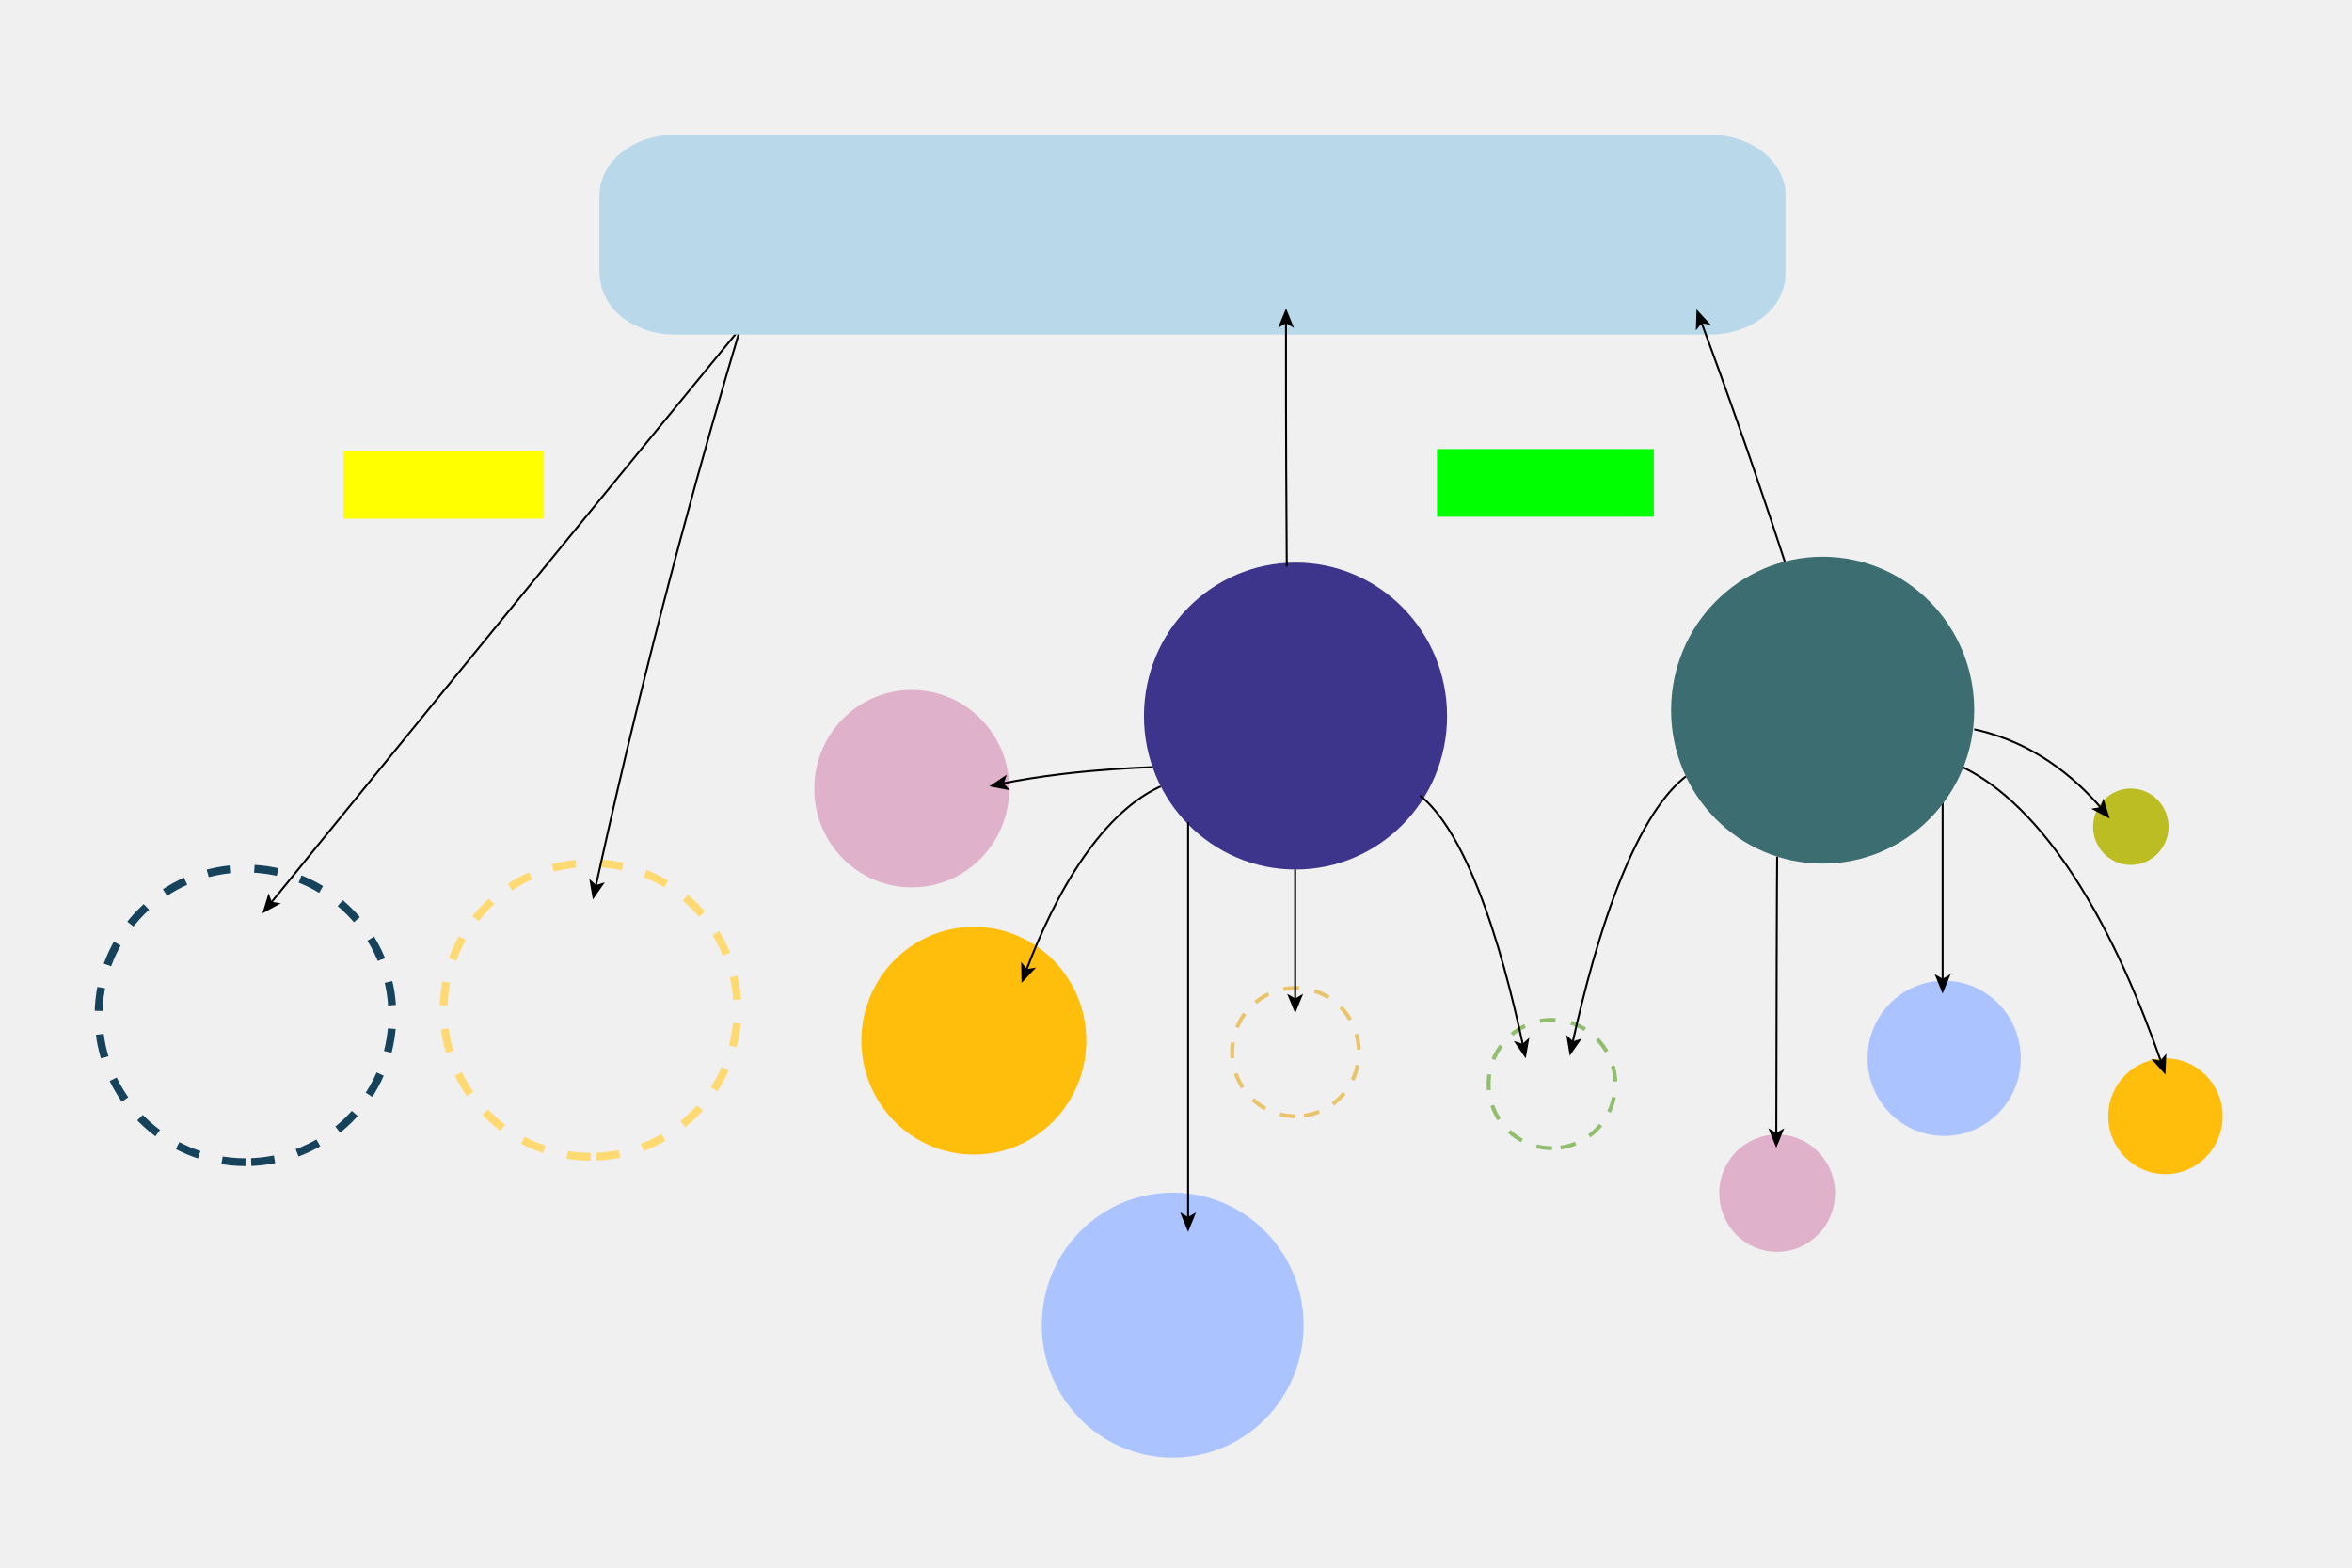
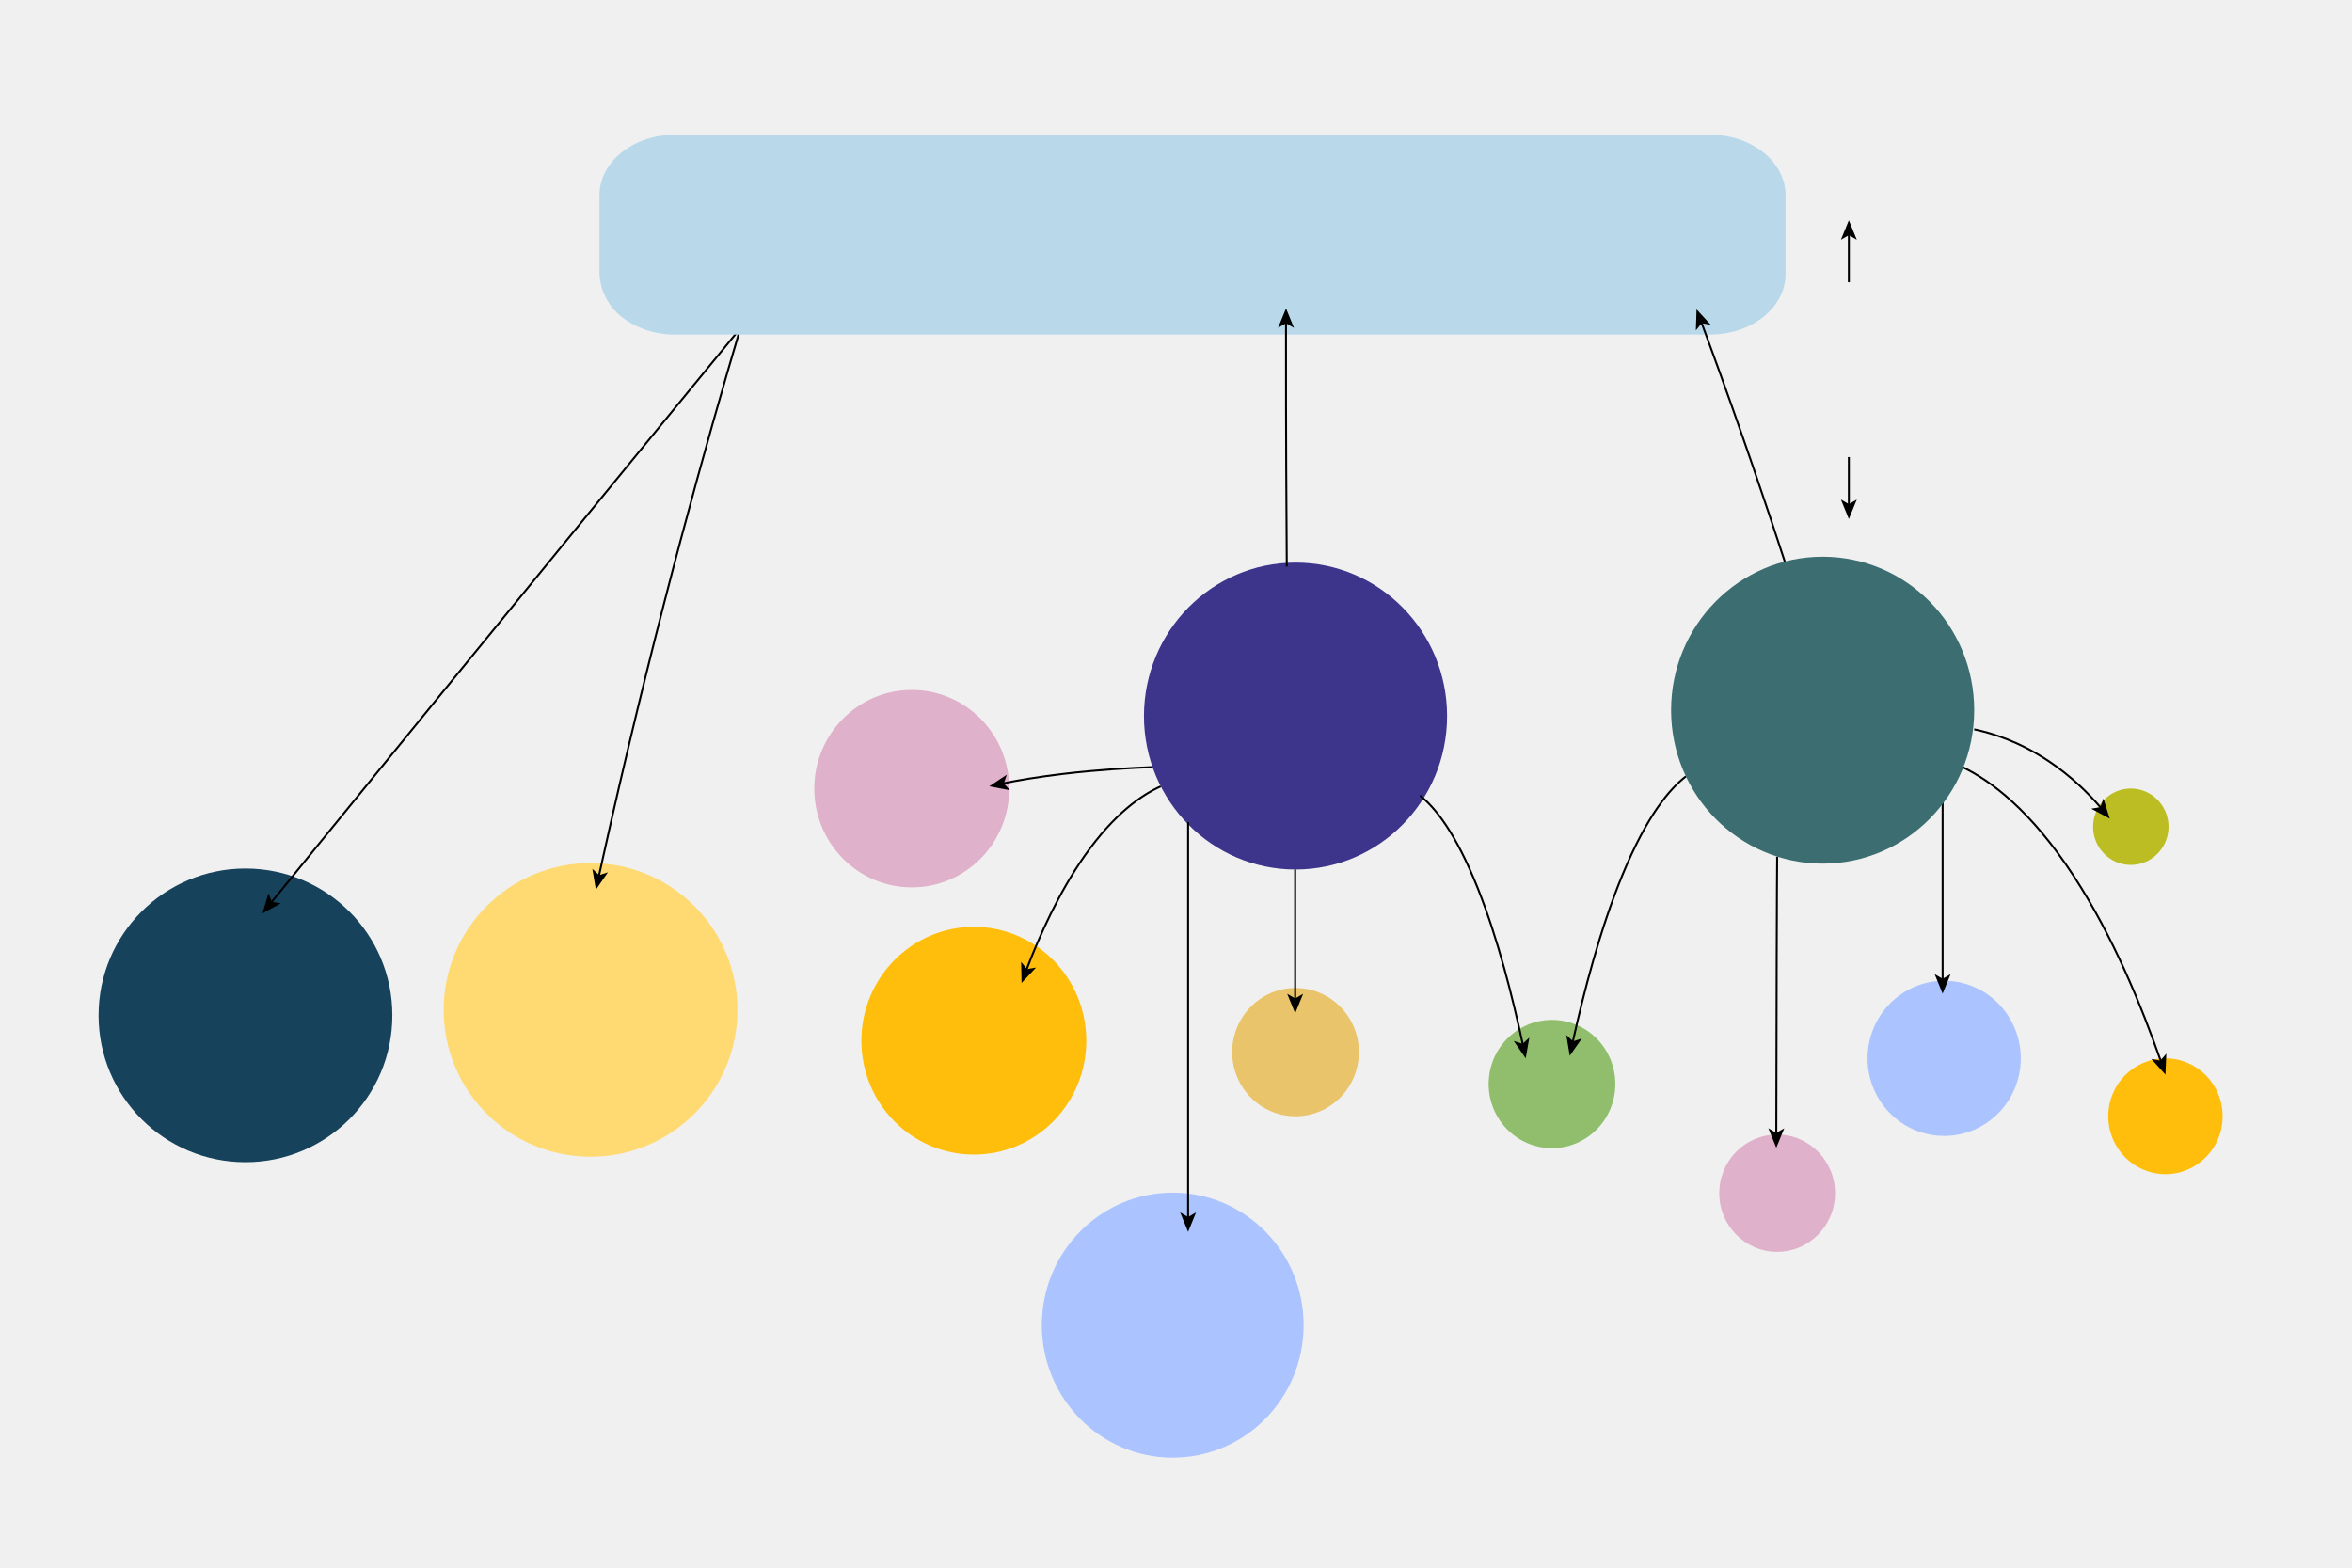
<svg xmlns="http://www.w3.org/2000/svg" id="g-ascri-Artboard_1-group2024-img" baseProfile="tiny" version="1.2" viewBox="0 0 1200 800">
  <g id="Caterpillar_Inc.">
-     <path id="p_717.3456713788878" d="M125.24,593.083c-41.386.007-74.942-33.538-74.949-74.924-.007-41.386,33.538-74.942,74.924-74.949h.025c41.386-.007,74.942,33.538,74.949,74.924.007,41.386-33.538,74.942-74.924,74.949h-.025Z" fill="none" stroke="#16425b" stroke-dasharray="12" stroke-miterlimit="10" stroke-width="4" />
+     <path id="p_717.3456713788878" d="M125.24,593.083c-41.386.007-74.942-33.538-74.949-74.924-.007-41.386,33.538-74.942,74.924-74.949h.025c41.386-.007,74.942,33.538,74.949,74.924.007,41.386-33.538,74.942-74.924,74.949h-.025Z" fill="#16425b" />
  </g>
  <g id="Caterpillar_Inc.1" data-name="Caterpillar_Inc.">
-     <path id="p_717.34567137888781" data-name="p_717.3456713788878" d="M301.307,590.298c-41.386.007-74.942-33.538-74.949-74.924-.007-41.386,33.538-74.942,74.924-74.949h.025c41.386-.007,74.942,33.538,74.949,74.924.007,41.386-33.538,74.942-74.924,74.949h-.025Z" fill="none" stroke="#ffd972" stroke-dasharray="12" stroke-miterlimit="10" stroke-width="4" />
+     <path id="p_717.34567137888781" data-name="p_717.3456713788878" d="M301.307,590.298c-41.386.007-74.942-33.538-74.949-74.924-.007-41.386,33.538-74.942,74.924-74.949h.025c41.386-.007,74.942,33.538,74.949,74.924.007,41.386-33.538,74.942-74.924,74.949h-.025Z" fill="#ffd972" />
  </g>
  <g>
    <path d="M378.499,166.577c-50.909,62.045-126.177,153.968-215.37,263.573-8.494,10.439-16.759,20.6-24.787,30.474" fill="none" stroke="#000" stroke-miterlimit="10" />
    <polygon points="133.889 466.103 137.012 455.819 138.677 460.216 143.32 460.949 133.889 466.103" />
  </g>
  <g>
-     <path d="M377.864,167.074c-18.004,60.046-43.108,149.296-67.542,256.719-2.206,9.697-4.318,19.157-6.341,28.37" fill="none" stroke="#000" stroke-miterlimit="10" />
-     <polygon points="302.473 459.06 300.666 448.465 304.122 451.653 308.602 450.231 302.473 459.06" />
+     <path d="M377.864,167.074c-17.562,59.022-42.09,146.736-66.117,252.269-2.159,9.484-4.229,18.736-6.212,27.749" fill="none" stroke="#000" stroke-miterlimit="10" />
+     <polygon points="304.024 453.988 302.221 443.393 305.675 446.582 310.156 445.162 304.024 453.988" />
  </g>
  <path d="M872.562,170.723H344.28c-3.039.018-7.626-.258-13.047-1.826-.198-.057-.805-.234-1.524-.471,0,0-7.094-2.305-12.606-6.752-10.138-8.18-11.109-18.868-11.257-21.848v-40.165c0-17.064,17.207-30.898,38.433-30.898h528.283c21.226,0,38.433,13.833,38.433,30.898v40.165c0,17.064-17.207,30.898-38.433,30.898Z" fill="#b9d9eb" />
  <g id="indirect">
    <g id="Columbia_University_Trust_U_x2F_W_E_Reussner__x28_2023_x29_">
      <path id="p_687.1397858804936" d="M660.98,443.717c-42.701.005-77.321-35.052-77.325-78.301-.005-43.249,34.608-78.313,77.309-78.318h.016c42.701-.005,77.321,35.052,77.325,78.301.005,43.249-34.608,78.313-77.309,78.318h-.016Z" fill="#3d348b" />
    </g>
    <g id="microsoft">
      <path id="p_949.2711291565297" d="M598.324,743.862c-36.877.008-66.778-30.264-66.786-67.614-.008-37.35,29.88-67.635,66.757-67.643h.029c36.877-.008,66.778,30.264,66.786,67.614.008,37.35-29.88,67.635-66.757,67.643h-.029Z" fill="#abc4ff" />
    </g>
    <g id="Alphabet">
      <path id="p_613.5263539744518" d="M496.857,589.197c-31.687,0-57.374-26.017-57.374-58.11s25.687-58.11,57.374-58.11,57.374,26.017,57.374,58.11-25.687,58.11-57.374,58.11Z" fill="#ffbe0b" />
    </g>
    <g id="Amazon">
      <path id="p_436.09559722526285" d="M465.193,452.842c-27.473,0-49.744-22.557-49.744-50.382s22.271-50.382,49.744-50.382,49.744,22.557,49.744,50.382-22.271,50.382-49.744,50.382Z" fill="#e0b1cb" />
    </g>
    <g id="microsoft_uw">
      <path id="p_716.642426038251" d="M991.918,579.678c-21.589,0-39.09-17.726-39.09-39.592s17.501-39.592,39.09-39.592,39.09,17.726,39.09,39.592-17.501,39.592-39.09,39.592Z" fill="#abc4ff" />
    </g>
    <g id="Amazon_uw">
      <path id="p_743.0202952505553" d="M906.715,638.826c-16.318,0-29.546-13.398-29.546-29.925s13.228-29.925,29.546-29.925,29.546,13.398,29.546,29.925-13.228,29.925-29.546,29.925Z" fill="#e0b1cb" />
    </g>
    <g id="Alphabet_uw">
      <path id="p_836.7981677895087" d="M1104.81,599.193c-16.116,0-29.181-13.233-29.181-29.556s13.065-29.556,29.181-29.556,29.181,13.233,29.181,29.556-13.065,29.556-29.181,29.556Z" fill="#ffbe0b" />
    </g>
    <g id="Booking">
      <path id="p_1012.1771434341059" d="M1087.146,441.388c-10.631,0-19.25-8.729-19.25-19.497s8.618-19.497,19.25-19.497,19.25,8.729,19.25,19.497-8.618,19.497-19.25,19.497Z" fill="#bcbd22" />
    </g>
    <g id="Raytheon">
-       <path id="p_1019.8498859454652" d="M660.98,569.638c-17.85,0-32.321-14.656-32.321-32.735s14.47-32.735,32.321-32.735,32.321,14.656,32.321,32.735-14.47,32.735-32.321,32.735Z" fill="none" stroke="#e9c46a" stroke-dasharray="8" stroke-miterlimit="10" stroke-width="2" />
+       <path id="p_1019.8498859454652" d="M660.98,569.638c-17.85,0-32.321-14.656-32.321-32.735s14.47-32.735,32.321-32.735,32.321,14.656,32.321,32.735-14.47,32.735-32.321,32.735Z" fill="#e9c46a" />
    </g>
    <g>
      <path d="M656.521,289.104c-.213-27.34-.441-67.813-.405-115.952.002-2.961.005-5.871.009-8.729" fill="none" stroke="#000" stroke-miterlimit="10" />
      <polygon points="656.137 157.365 660.189 167.32 656.127 164.953 652.059 167.309 656.137 157.365" />
    </g>
    <g>
      <path d="M910.995,287.765c-8.845-27.172-22.318-67.257-39.674-114.45-1.105-3.005-2.195-5.955-3.269-8.848" fill="none" stroke="#000" stroke-miterlimit="10" />
      <polygon points="865.589 157.852 872.859 165.768 868.227 164.967 865.236 168.594 865.589 157.852" />
    </g>
    <g id="Raytheon1" data-name="Raytheon">
-       <path id="p_1019.84988594546521" data-name="p_1019.8498859454652" d="M791.826,585.919c-17.85,0-32.321-14.656-32.321-32.735s14.47-32.735,32.321-32.735,32.321,14.656,32.321,32.735-14.47,32.735-32.321,32.735Z" fill="none" stroke="#90be6d" stroke-dasharray="8" stroke-miterlimit="10" stroke-width="2" />
+       <path id="p_1019.84988594546521" data-name="p_1019.8498859454652" d="M791.826,585.919c-17.85,0-32.321-14.656-32.321-32.735s14.47-32.735,32.321-32.735,32.321,14.656,32.321,32.735-14.47,32.735-32.321,32.735Z" fill="#90be6d" />
    </g>
    <g>
      <path d="M588.041,391.457c-11.339.428-27.774,1.348-45.7,3.481-12.923,1.537-23.089,3.285-30.712,4.831" fill="none" stroke="#000" stroke-miterlimit="10" />
      <polygon points="504.729 401.258 513.682 395.312 512.168 399.763 515.284 403.283 504.729 401.258" />
    </g>
    <g>
      <path d="M592.211,401.281c-9.664,4.384-23.671,13.797-38.949,35.625-13.074,18.678-22.838,40.388-29.595,58.072" fill="none" stroke="#000" stroke-miterlimit="10" />
      <polygon points="521.206 501.593 520.99 490.847 523.935 494.512 528.576 493.77 521.206 501.593" />
    </g>
    <g>
      <path d="M724.56,406.024c7.331,5.859,17.956,18.439,29.545,47.611,10.189,25.647,17.728,55.571,22.866,79.542" fill="none" stroke="#000" stroke-miterlimit="10" />
      <polygon points="778.422 540.086 772.325 531.235 776.801 532.672 780.267 529.498 778.422 540.086" />
    </g>
    <g>
      <path d="M606.175,419.536v74.257c0,41.337,0,89.798,0,127.775" fill="none" stroke="#000" stroke-miterlimit="10" />
      <polygon points="606.175 628.628 602.11 618.679 606.175 621.039 610.24 618.679 606.175 628.628" />
    </g>
    <g>
      <path d="M860.147,396.199c-8.065,6.231-19.754,19.61-32.504,50.635-11.276,27.437-19.601,59.475-25.255,85.044" fill="none" stroke="#000" stroke-miterlimit="10" />
      <polygon points="800.891 538.777 799.121 528.176 802.565 531.376 807.051 529.97 800.891 538.777" />
    </g>
    <g>
      <path d="M906.715,437.188c-.062,6.491-.152,20.427-.25,52.745-.087,28.625-.151,62.059-.194,88.714" fill="none" stroke="#000" stroke-miterlimit="10" />
      <polygon points="906.259 585.707 902.215 575.749 906.276 578.118 910.345 575.766 906.259 585.707" />
    </g>
    <g>
      <path d="M1001.457,391.543c14.067,6.854,34.455,21.572,56.694,55.701,19.88,30.509,34.503,66.19,44.37,94.465" fill="none" stroke="#000" stroke-miterlimit="10" />
      <polygon points="1104.81 548.385 1097.625 540.392 1102.248 541.242 1105.277 537.647 1104.81 548.385" />
    </g>
    <g>
      <path d="M1007.247,372.2c9.412,1.991,23.055,6.266,37.935,16.181,11.458,7.634,20.306,16.383,26.759,23.911" fill="none" stroke="#000" stroke-miterlimit="10" />
      <polygon points="1076.404 417.761 1066.933 412.68 1071.571 411.911 1073.2 407.502 1076.404 417.761" />
    </g>
    <g>
      <path d="M660.803,443.717v26.062c0,12.893,0,27.76,0,40.265" fill="none" stroke="#000" stroke-miterlimit="10" />
      <polygon points="660.803 517.101 656.738 507.152 660.803 509.513 664.868 507.152 660.803 517.101" />
    </g>
    <g>
      <path d="M991.133,402.754v37.045c0,19.359,0,41.85,0,60.207" fill="none" stroke="#000" stroke-miterlimit="10" />
      <polygon points="991.133 507.067 987.068 497.118 991.133 499.478 995.198 497.118 991.133 507.067" />
    </g>
    <g id="Columbia_University_Tr_Uw_For_P60266007__x28_2023_x29_">
      <path id="p_902.0955334450956" d="M929.921,440.718c-42.701.005-77.321-35.052-77.325-78.301-.005-43.249,34.608-78.313,77.309-78.318h.016c42.701-.005,77.321,35.052,77.325,78.301.005,43.249-34.608,78.313-77.309,78.318h-.016Z" fill="#3c6e71" />
    </g>
+   </g>
+   <g>
+     <path d="M943.293,112.411v31.612" fill="#fff" />
    <g>
-       <rect x="733.174" y="229.149" width="110.605" height="34.541" fill="lime" />
-       <text transform="translate(738.246 255.84)" display="none" font-family="Roboto-Regular, Roboto" font-size="30">
-         <tspan x="0" y="0">Indirect</tspan>
-       </text>
+       <path d="M943.293,119.471v24.551" fill="none" stroke="#000" stroke-miterlimit="10" />
+       <polygon points="943.293 112.411 939.228 122.36 943.293 119.999 947.357 122.36 943.293 112.411" />
    </g>
  </g>
-   <rect x="175.232" y="230.176" width="102.252" height="34.541" fill="#ff0" />
+   <g>
+     <path d="M943.293,264.864v-31.612" fill="#fff" />
+     <g>
+       <path d="M943.293,257.803v-24.551" fill="none" stroke="#000" stroke-miterlimit="10" />
+       <polygon points="943.293 264.864 947.358 254.915 943.293 257.275 939.229 254.915 943.293 264.864" />
+     </g>
+   </g>
  <style>
#g-ascri-Artboard_1-group2024-img rect, #g-ascri-Artboard_1-group2024-img circle, #g-ascri-Artboard_1-group2024-img path, #g-ascri-Artboard_1-group2024-img line, #g-ascri-Artboard_1-group2024-img polyline, #g-ascri-Artboard_1-group2024-img polygon { vector-effect: non-scaling-stroke; }
</style>
</svg>
